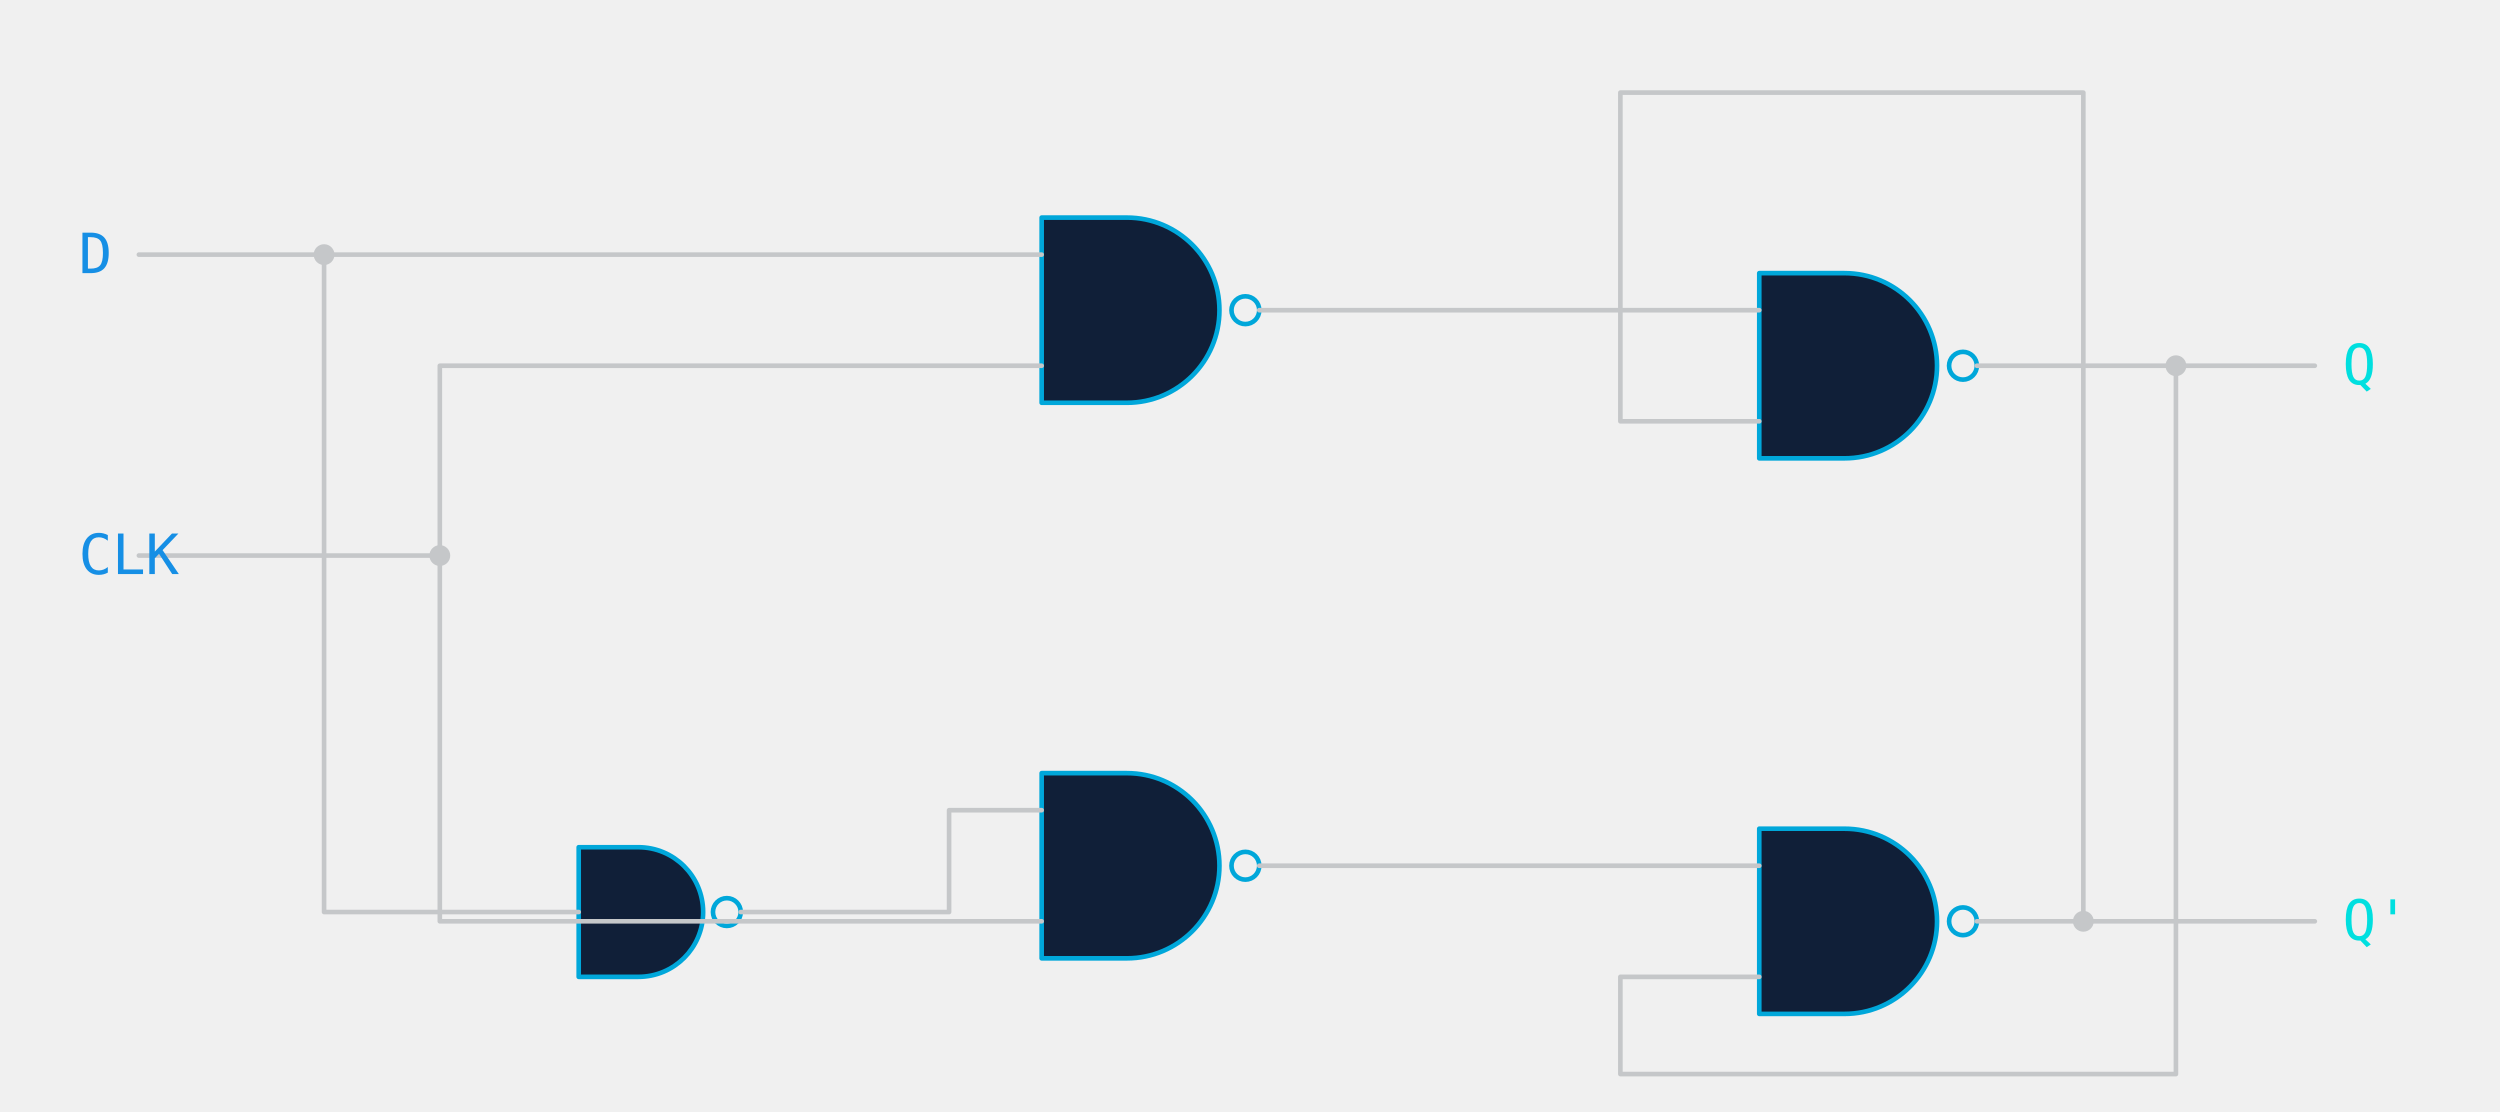
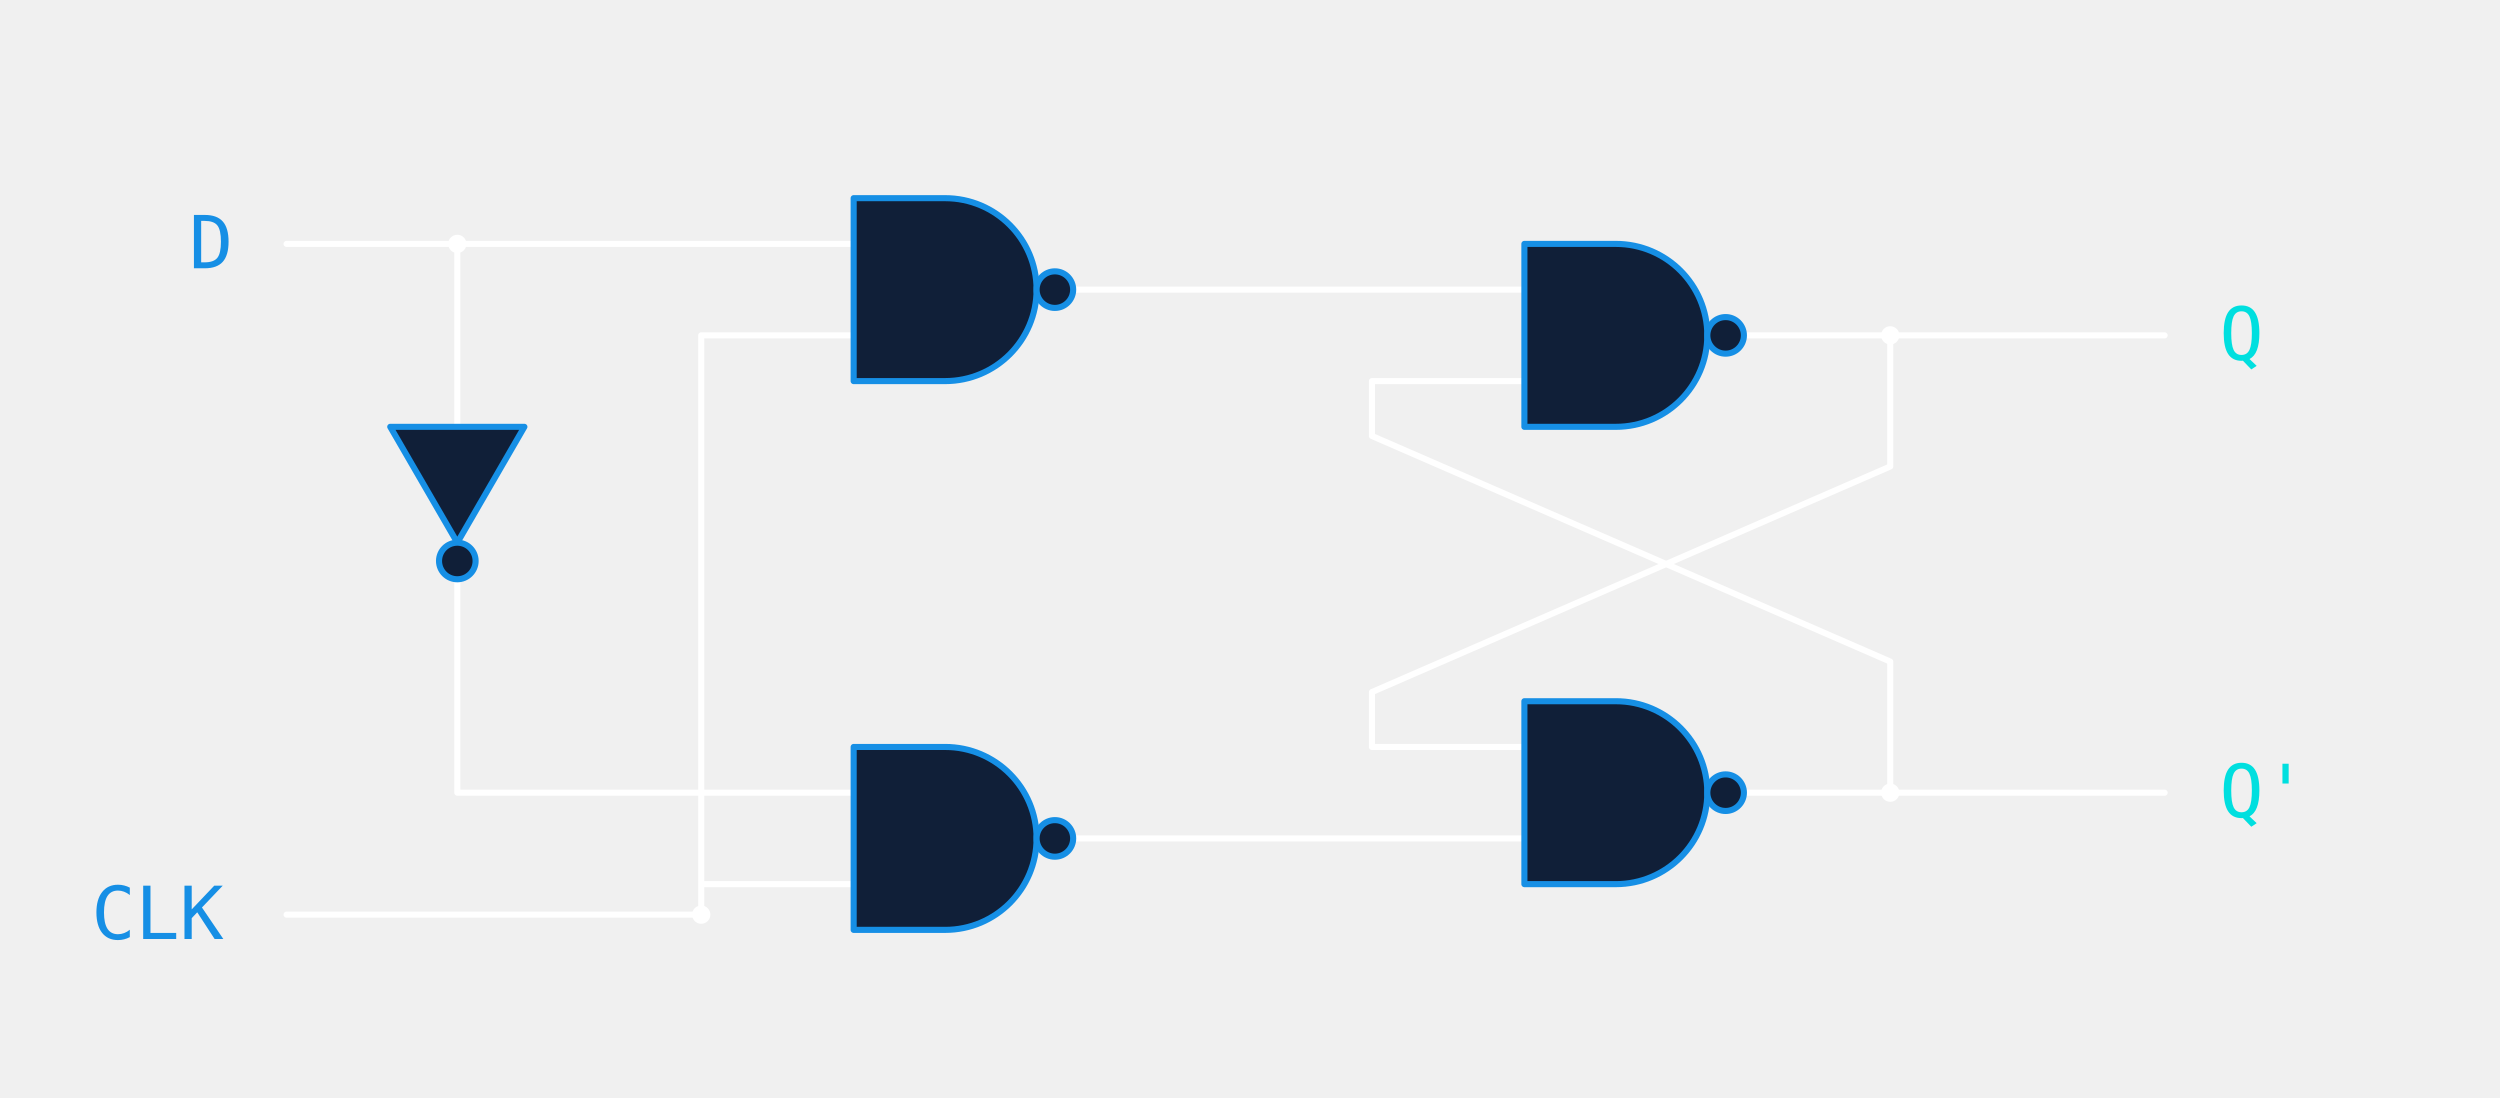
- <svg xmlns="http://www.w3.org/2000/svg" viewBox="0 0 1080 480" role="img" aria-label="D Flip-Flop circuit diagram">
-   <path d="M250,366 H275.76 A28,28 0 0 1 275.76,422 H250 Z" fill="#101f38" stroke="#00a7da" stroke-width="2" stroke-linejoin="round" />
-   <circle cx="314" cy="394" r="6" fill="none" stroke="#00a7da" stroke-width="2" />
-   <path d="M450,94 H486.8 A40,40 0 0 1 486.8,174 H450 Z" fill="#101f38" stroke="#00a7da" stroke-width="2" stroke-linejoin="round" />
-   <circle cx="538" cy="134" r="6" fill="none" stroke="#00a7da" stroke-width="2" />
-   <path d="M450,334 H486.8 A40,40 0 0 1 486.8,414 H450 Z" fill="#101f38" stroke="#00a7da" stroke-width="2" stroke-linejoin="round" />
-   <circle cx="538" cy="374" r="6" fill="none" stroke="#00a7da" stroke-width="2" />
-   <path d="M760,118 H796.8 A40,40 0 0 1 796.8,198 H760 Z" fill="#101f38" stroke="#00a7da" stroke-width="2" stroke-linejoin="round" />
-   <circle cx="848" cy="158" r="6" fill="none" stroke="#00a7da" stroke-width="2" />
-   <path d="M760,358 H796.8 A40,40 0 0 1 796.8,438 H760 Z" fill="#101f38" stroke="#00a7da" stroke-width="2" stroke-linejoin="round" />
-   <circle cx="848" cy="398" r="6" fill="none" stroke="#00a7da" stroke-width="2" />
-   <path d="M60,110 L140,110 L450,110" fill="none" stroke="#c5c7c9" stroke-width="2" stroke-linecap="round" stroke-linejoin="round" />
-   <circle cx="140" cy="110" r="4.5" fill="#c5c7c9" />
-   <path d="M140,110 L140,394 L250,394" fill="none" stroke="#c5c7c9" stroke-width="2" stroke-linecap="round" stroke-linejoin="round" />
-   <path d="M320,394 L410,394 L410,350 L450,350" fill="none" stroke="#c5c7c9" stroke-width="2" stroke-linecap="round" stroke-linejoin="round" />
-   <text x="34" y="118" fill="#168fe5" font-family="Consolas" font-size="24" font-weight="400" text-anchor="start">D</text>
-   <path d="M60,240 L190,240" fill="none" stroke="#c5c7c9" stroke-width="2" stroke-linecap="round" stroke-linejoin="round" />
-   <path d="M190,240 L190,158 L450,158" fill="none" stroke="#c5c7c9" stroke-width="2" stroke-linecap="round" stroke-linejoin="round" />
-   <circle cx="190" cy="240" r="4.5" fill="#c5c7c9" />
-   <path d="M190,240 L190,398 L450,398" fill="none" stroke="#c5c7c9" stroke-width="2" stroke-linecap="round" stroke-linejoin="round" />
-   <text x="34" y="248" fill="#168fe5" font-family="Consolas" font-size="24" font-weight="400" text-anchor="start">CLK</text>
-   <path d="M544,134 L760,134" fill="none" stroke="#c5c7c9" stroke-width="2" stroke-linecap="round" stroke-linejoin="round" />
-   <path d="M544,374 L760,374" fill="none" stroke="#c5c7c9" stroke-width="2" stroke-linecap="round" stroke-linejoin="round" />
-   <path d="M854,398 L900,398" fill="none" stroke="#c5c7c9" stroke-width="2" stroke-linecap="round" stroke-linejoin="round" />
-   <circle cx="900" cy="398" r="4.5" fill="#c5c7c9" />
-   <path d="M900,398 L900,40 L700,40 L700,182 L760,182" fill="none" stroke="#c5c7c9" stroke-width="2" stroke-linecap="round" stroke-linejoin="round" />
-   <path d="M854,158 L940,158" fill="none" stroke="#c5c7c9" stroke-width="2" stroke-linecap="round" stroke-linejoin="round" />
-   <circle cx="940" cy="158" r="4.5" fill="#c5c7c9" />
-   <path d="M940,158 L940,464 L700,464 L700,422 L760,422" fill="none" stroke="#c5c7c9" stroke-width="2" stroke-linecap="round" stroke-linejoin="round" />
-   <path d="M940,158 L1000,158" fill="none" stroke="#c5c7c9" stroke-width="2" stroke-linecap="round" stroke-linejoin="round" />
-   <path d="M900,398 L1000,398" fill="none" stroke="#c5c7c9" stroke-width="2" stroke-linecap="round" stroke-linejoin="round" />
-   <text x="1012" y="166" fill="#00dfdf" font-family="Consolas" font-size="24" font-weight="400" text-anchor="start">Q</text>
-   <text x="1012" y="406" fill="#00dfdf" font-family="Consolas" font-size="24" font-weight="400" text-anchor="start">Q'</text>
+ <svg xmlns="http://www.w3.org/2000/svg" viewBox="0 0 820 360">
+   <style>
+     .wire{fill:none;stroke:#fff;stroke-width:2;stroke-linecap:round;stroke-linejoin:round}
+     .gate{fill:#101f38;stroke:#168fe5;stroke-width:2;stroke-linejoin:round}
+     text{font:24px Consolas,monospace}
+   </style>
+   <g class="wire">
+     <path d="M94 80H280M150 80V140M150 190V260H280" />
+     <path d="M94 300H230V110H280M230 300V290H280" />
+     <path d="M352 95H500M352 275H500" />
+     <path d="M620 110V153L450 227V245H500" />
+     <path d="M620 260V217L450 143V125H500" />
+     <path d="M572 110H710M572 260H710" />
+   </g>
+   <g class="gate">
+     <path d="M128 140H172L150 178Z" />
+     <circle cx="150" cy="184" r="6" />
+     <path d="M280 65H310A30 30 0 0 1 310 125H280Z" />
+     <circle cx="346" cy="95" r="6" />
+     <path d="M280 245H310A30 30 0 0 1 310 305H280Z" />
+     <circle cx="346" cy="275" r="6" />
+     <path d="M500 80H530A30 30 0 0 1 530 140H500Z" />
+     <circle cx="566" cy="110" r="6" />
+     <path d="M500 230H530A30 30 0 0 1 530 290H500Z" />
+     <circle cx="566" cy="260" r="6" />
+   </g>
+   <g fill="#fff">
+     <circle cx="150" cy="80" r="3" />
+     <circle cx="230" cy="300" r="3" />
+     <circle cx="620" cy="110" r="3" />
+     <circle cx="620" cy="260" r="3" />
+   </g>
+   <g fill="#168fe5">
+     <text x="62" y="88">D</text>
+     <text x="30" y="308">CLK</text>
+   </g>
+   <g fill="#00dfdf">
+     <text x="728" y="118">Q</text>
+     <text x="728" y="268">Q'</text>
+   </g>
</svg>
